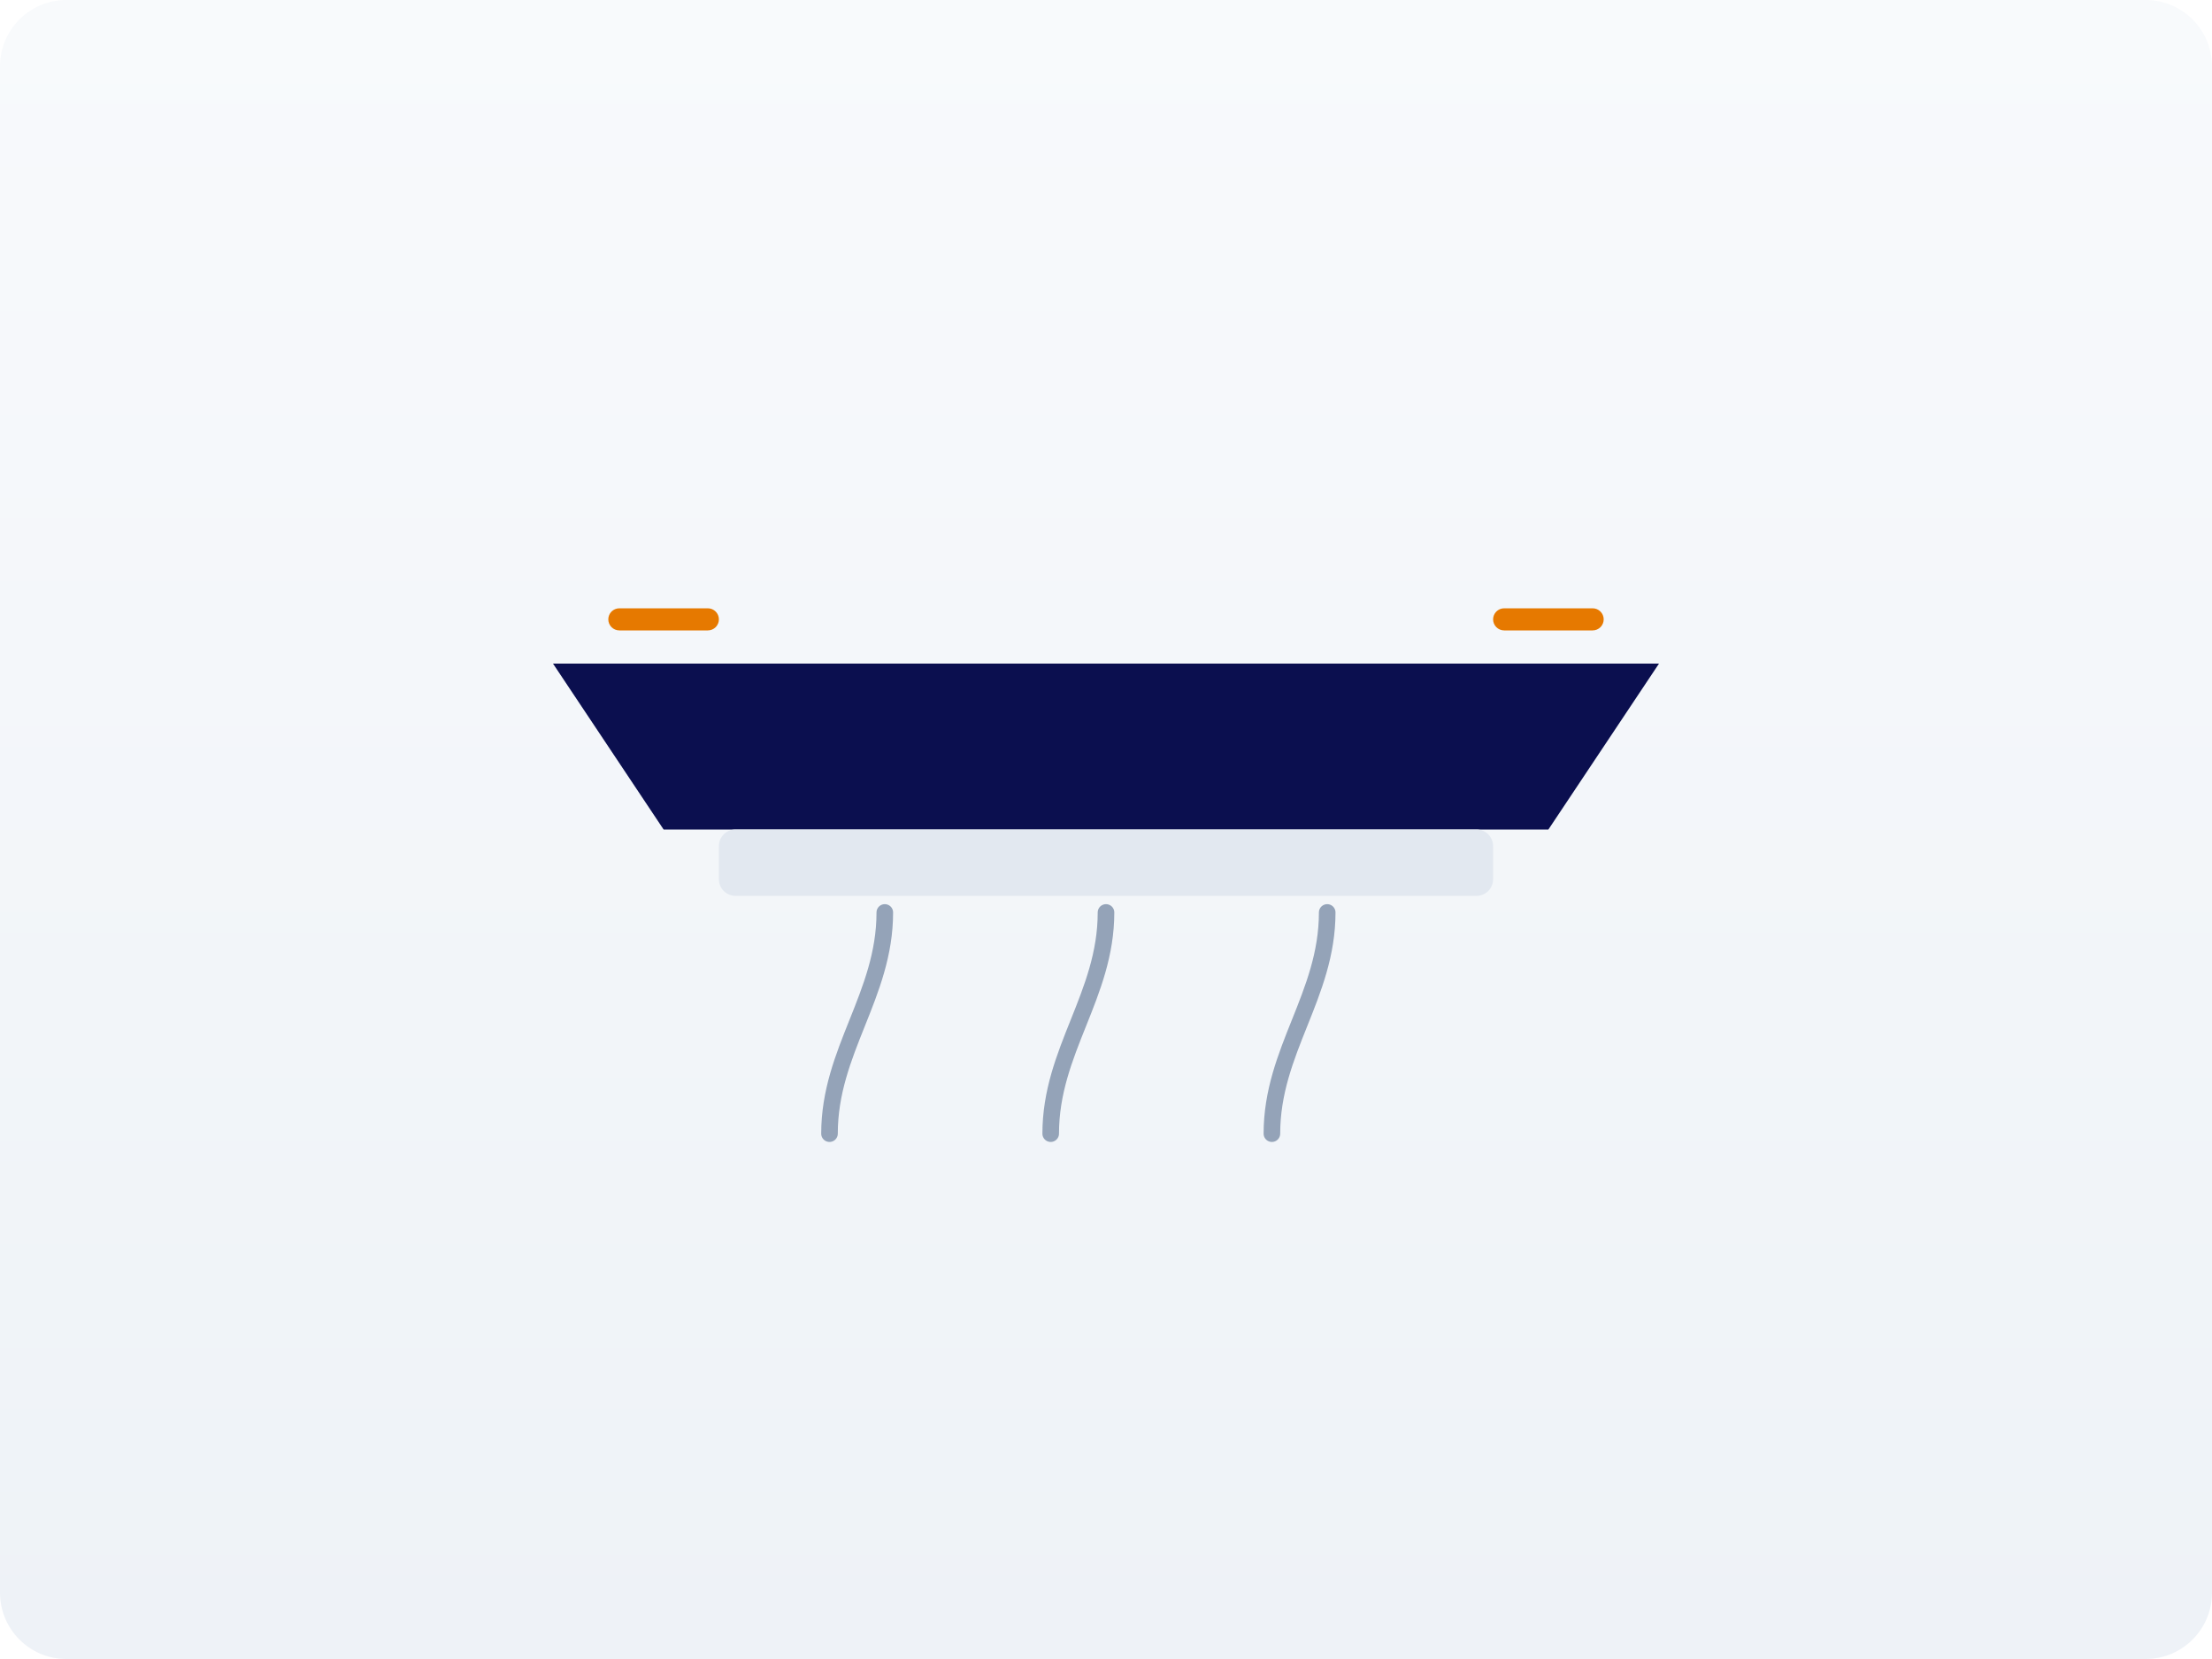
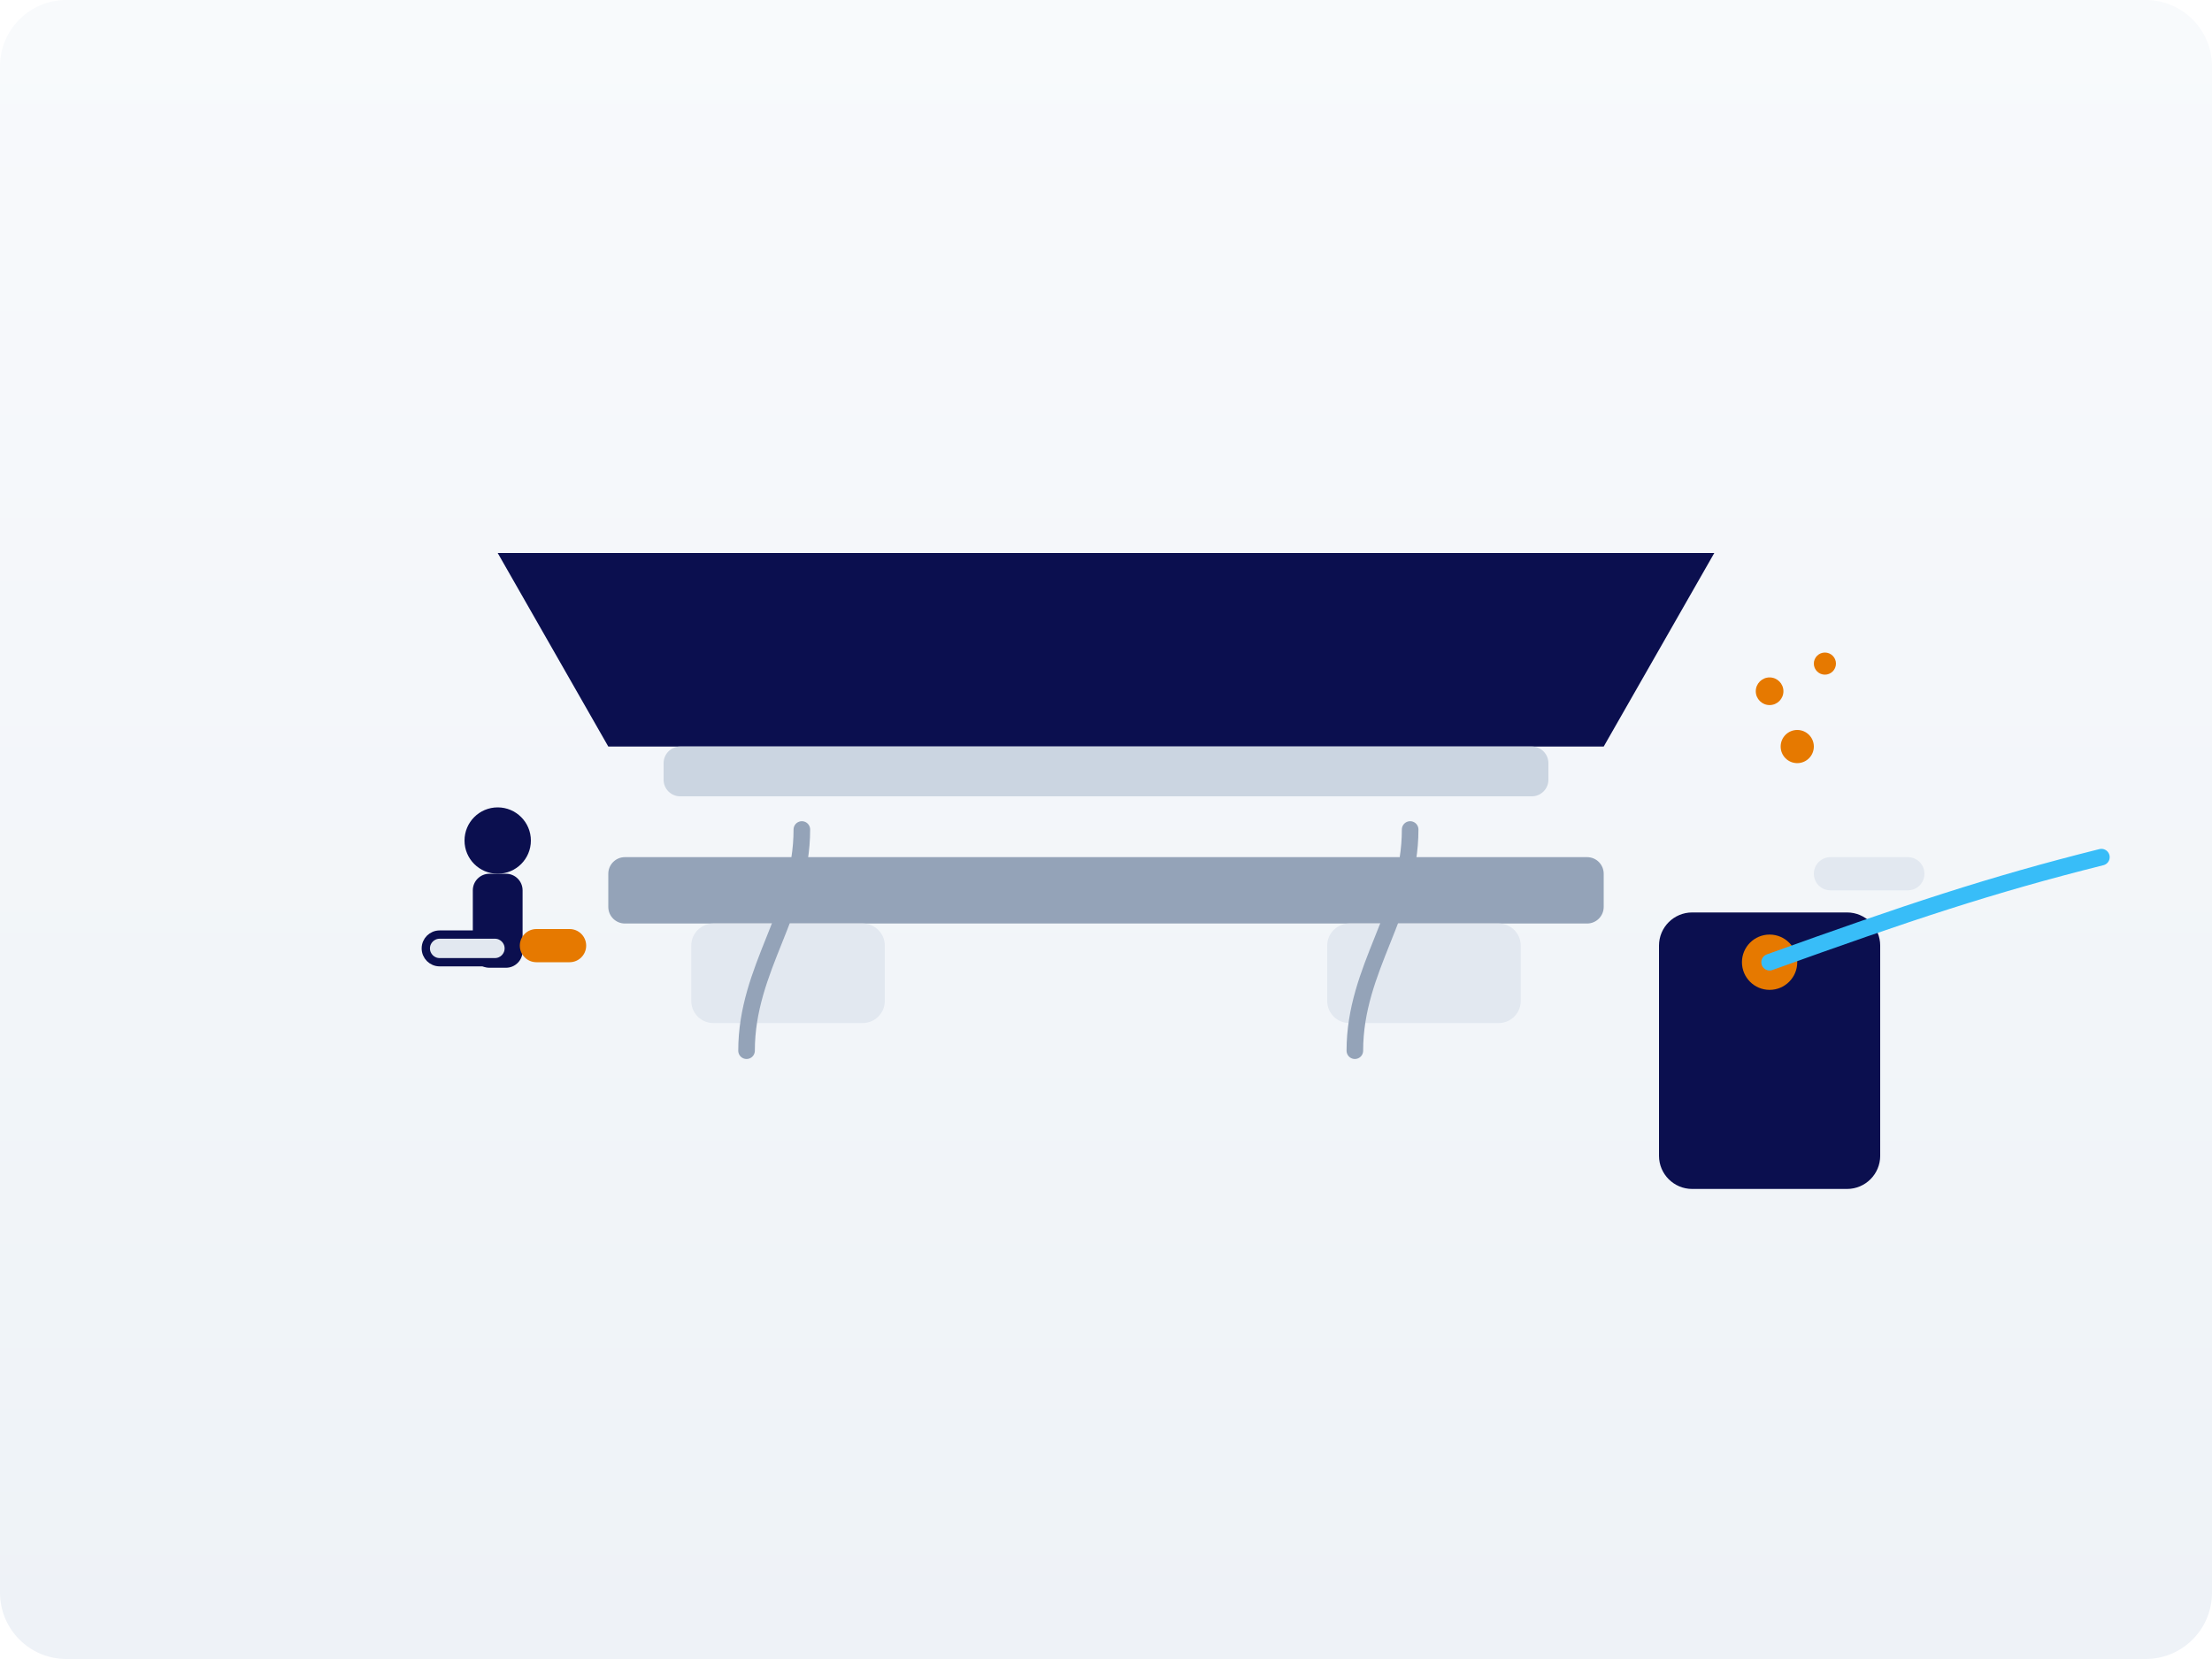
<svg xmlns="http://www.w3.org/2000/svg" viewBox="0 0 800 600" role="img" aria-labelledby="title desc">
  <defs>
    <linearGradient id="bg" x1="0" y1="0" x2="0" y2="1">
      <stop offset="0" stop-color="#f8fafc" />
      <stop offset="1" stop-color="#eef2f7" />
    </linearGradient>
  </defs>
  <rect width="800" height="600" rx="24" fill="url(#bg)" />
-   <polygon points="200,240 600,240 560,300 240,300" fill="#0b0f4f" />
-   <rect x="260" y="300" width="280" height="24" rx="6" fill="#e2e8f0" />
+   <polygon points="180,200 620,200 580,270 220,270" fill="#0b0f4f" />
+   <rect x="240" y="270" width="320" height="18" rx="6" fill="#cbd5e1" />
+   <rect x="220" y="310" width="360" height="24" rx="6" fill="#94a3b8" />
+   <g fill="#e2e8f0">
+     <rect x="250" y="334" width="70" height="36" rx="8" />
+     <rect x="480" y="334" width="70" height="36" rx="8" />
+   </g>
  <g stroke="#94a3b8" stroke-width="6" stroke-linecap="round" fill="none">
-     <path d="M320 330 C320 360, 300 380, 300 410" />
-     <path d="M400 330 C400 360, 380 380, 380 410" />
-     <path d="M480 330 C480 360, 460 380, 460 410" />
+     <path d="M290 300 C290 330, 270 350, 270 380" />
+     <path d="M510 300 C510 330, 490 350, 490 380" />
+   </g>
+   <g transform="translate(600 330)">
+     <rect x="0" y="0" width="80" height="100" rx="12" fill="#0b0f4f" />
+     <rect x="56" y="-20" width="40" height="12" rx="6" fill="#e2e8f0" />
+     <circle cx="40" cy="18" r="10" fill="#e67900" />
+     <path d="M40 18 C90 0, 120 -10, 160 -20" stroke="#38bdf8" stroke-width="6" fill="none" stroke-linecap="round" />
+   </g>
+   <g transform="translate(180 330)">
+     <circle cx="0" cy="-26" r="12" fill="#0b0f4f" />
+     <rect x="-9" y="-14" width="18" height="34" rx="6" fill="#0b0f4f" />
+     <rect x="-26" y="8" width="30" height="10" rx="5" fill="#e2e8f0" stroke="#0b0f4f" stroke-width="3" />
+     <rect x="8" y="6" width="24" height="12" rx="6" fill="#e67900" />
  </g>
  <g fill="#e67900">
-     <rect x="220" y="220" width="40" height="8" rx="4" />
-     <rect x="540" y="220" width="40" height="8" rx="4" />
+     <circle cx="640" cy="250" r="5" />
+     <circle cx="660" cy="240" r="4" />
+     <circle cx="650" cy="270" r="6" />
  </g>
</svg>
